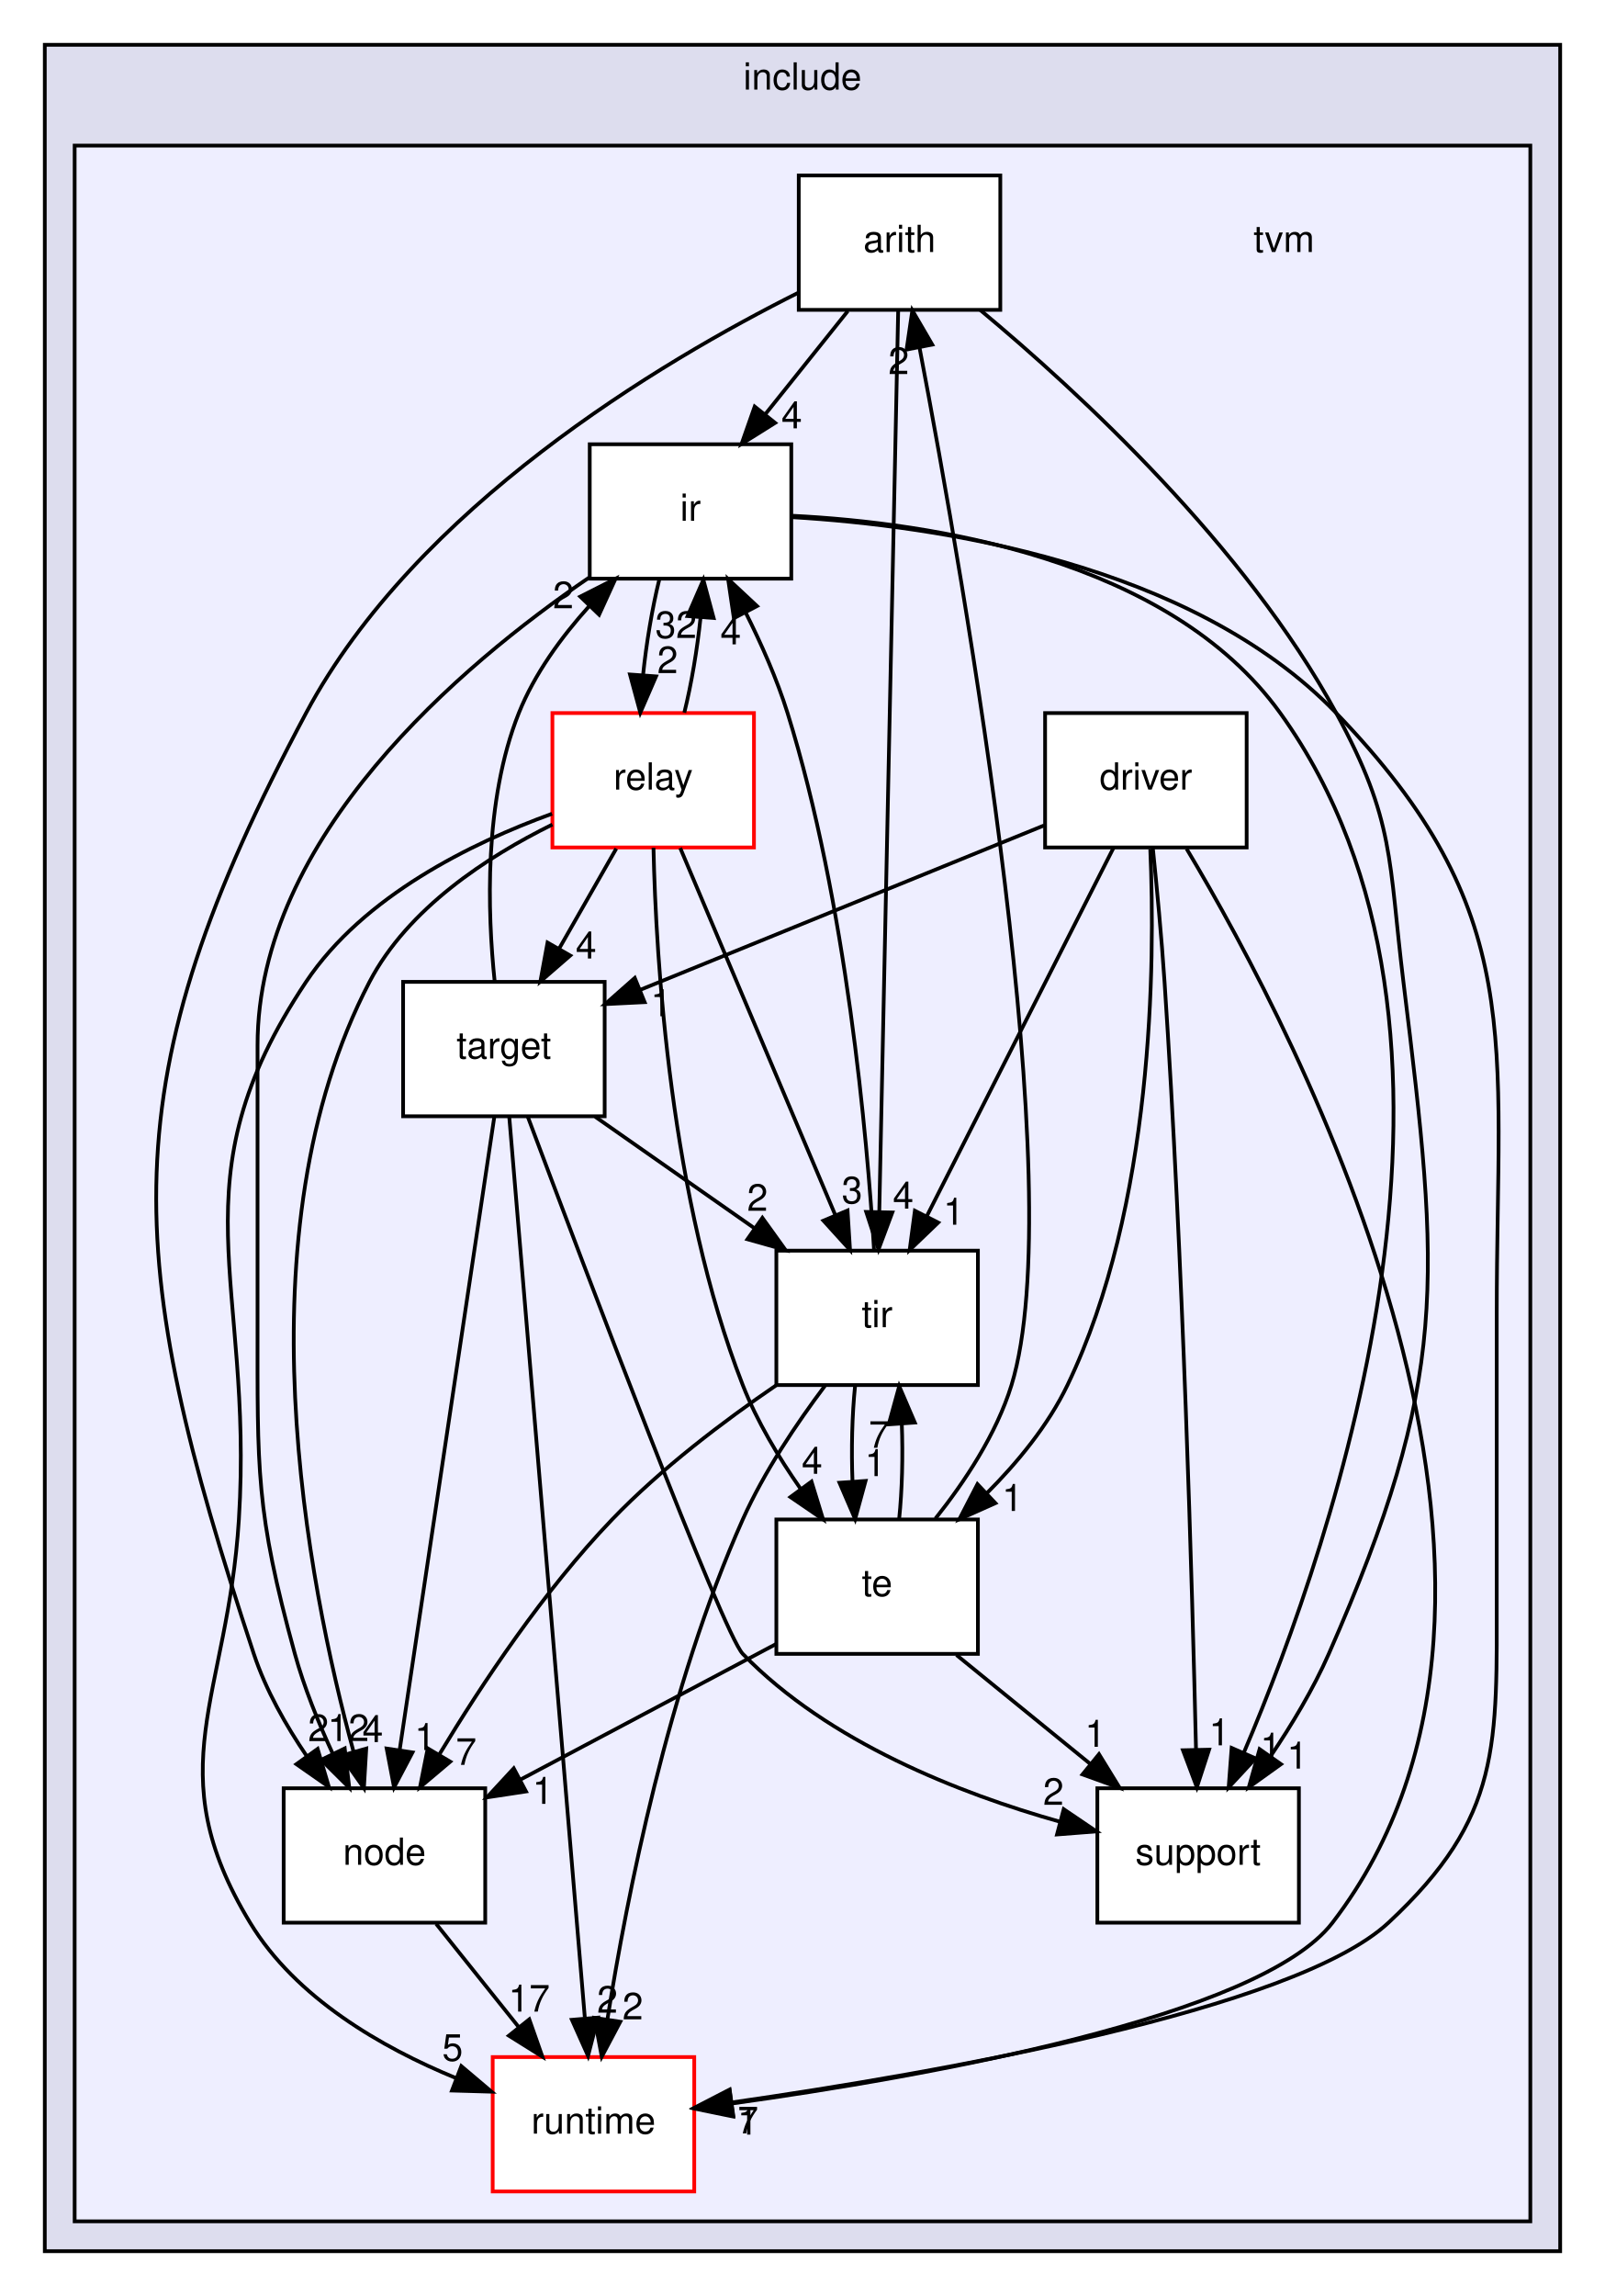
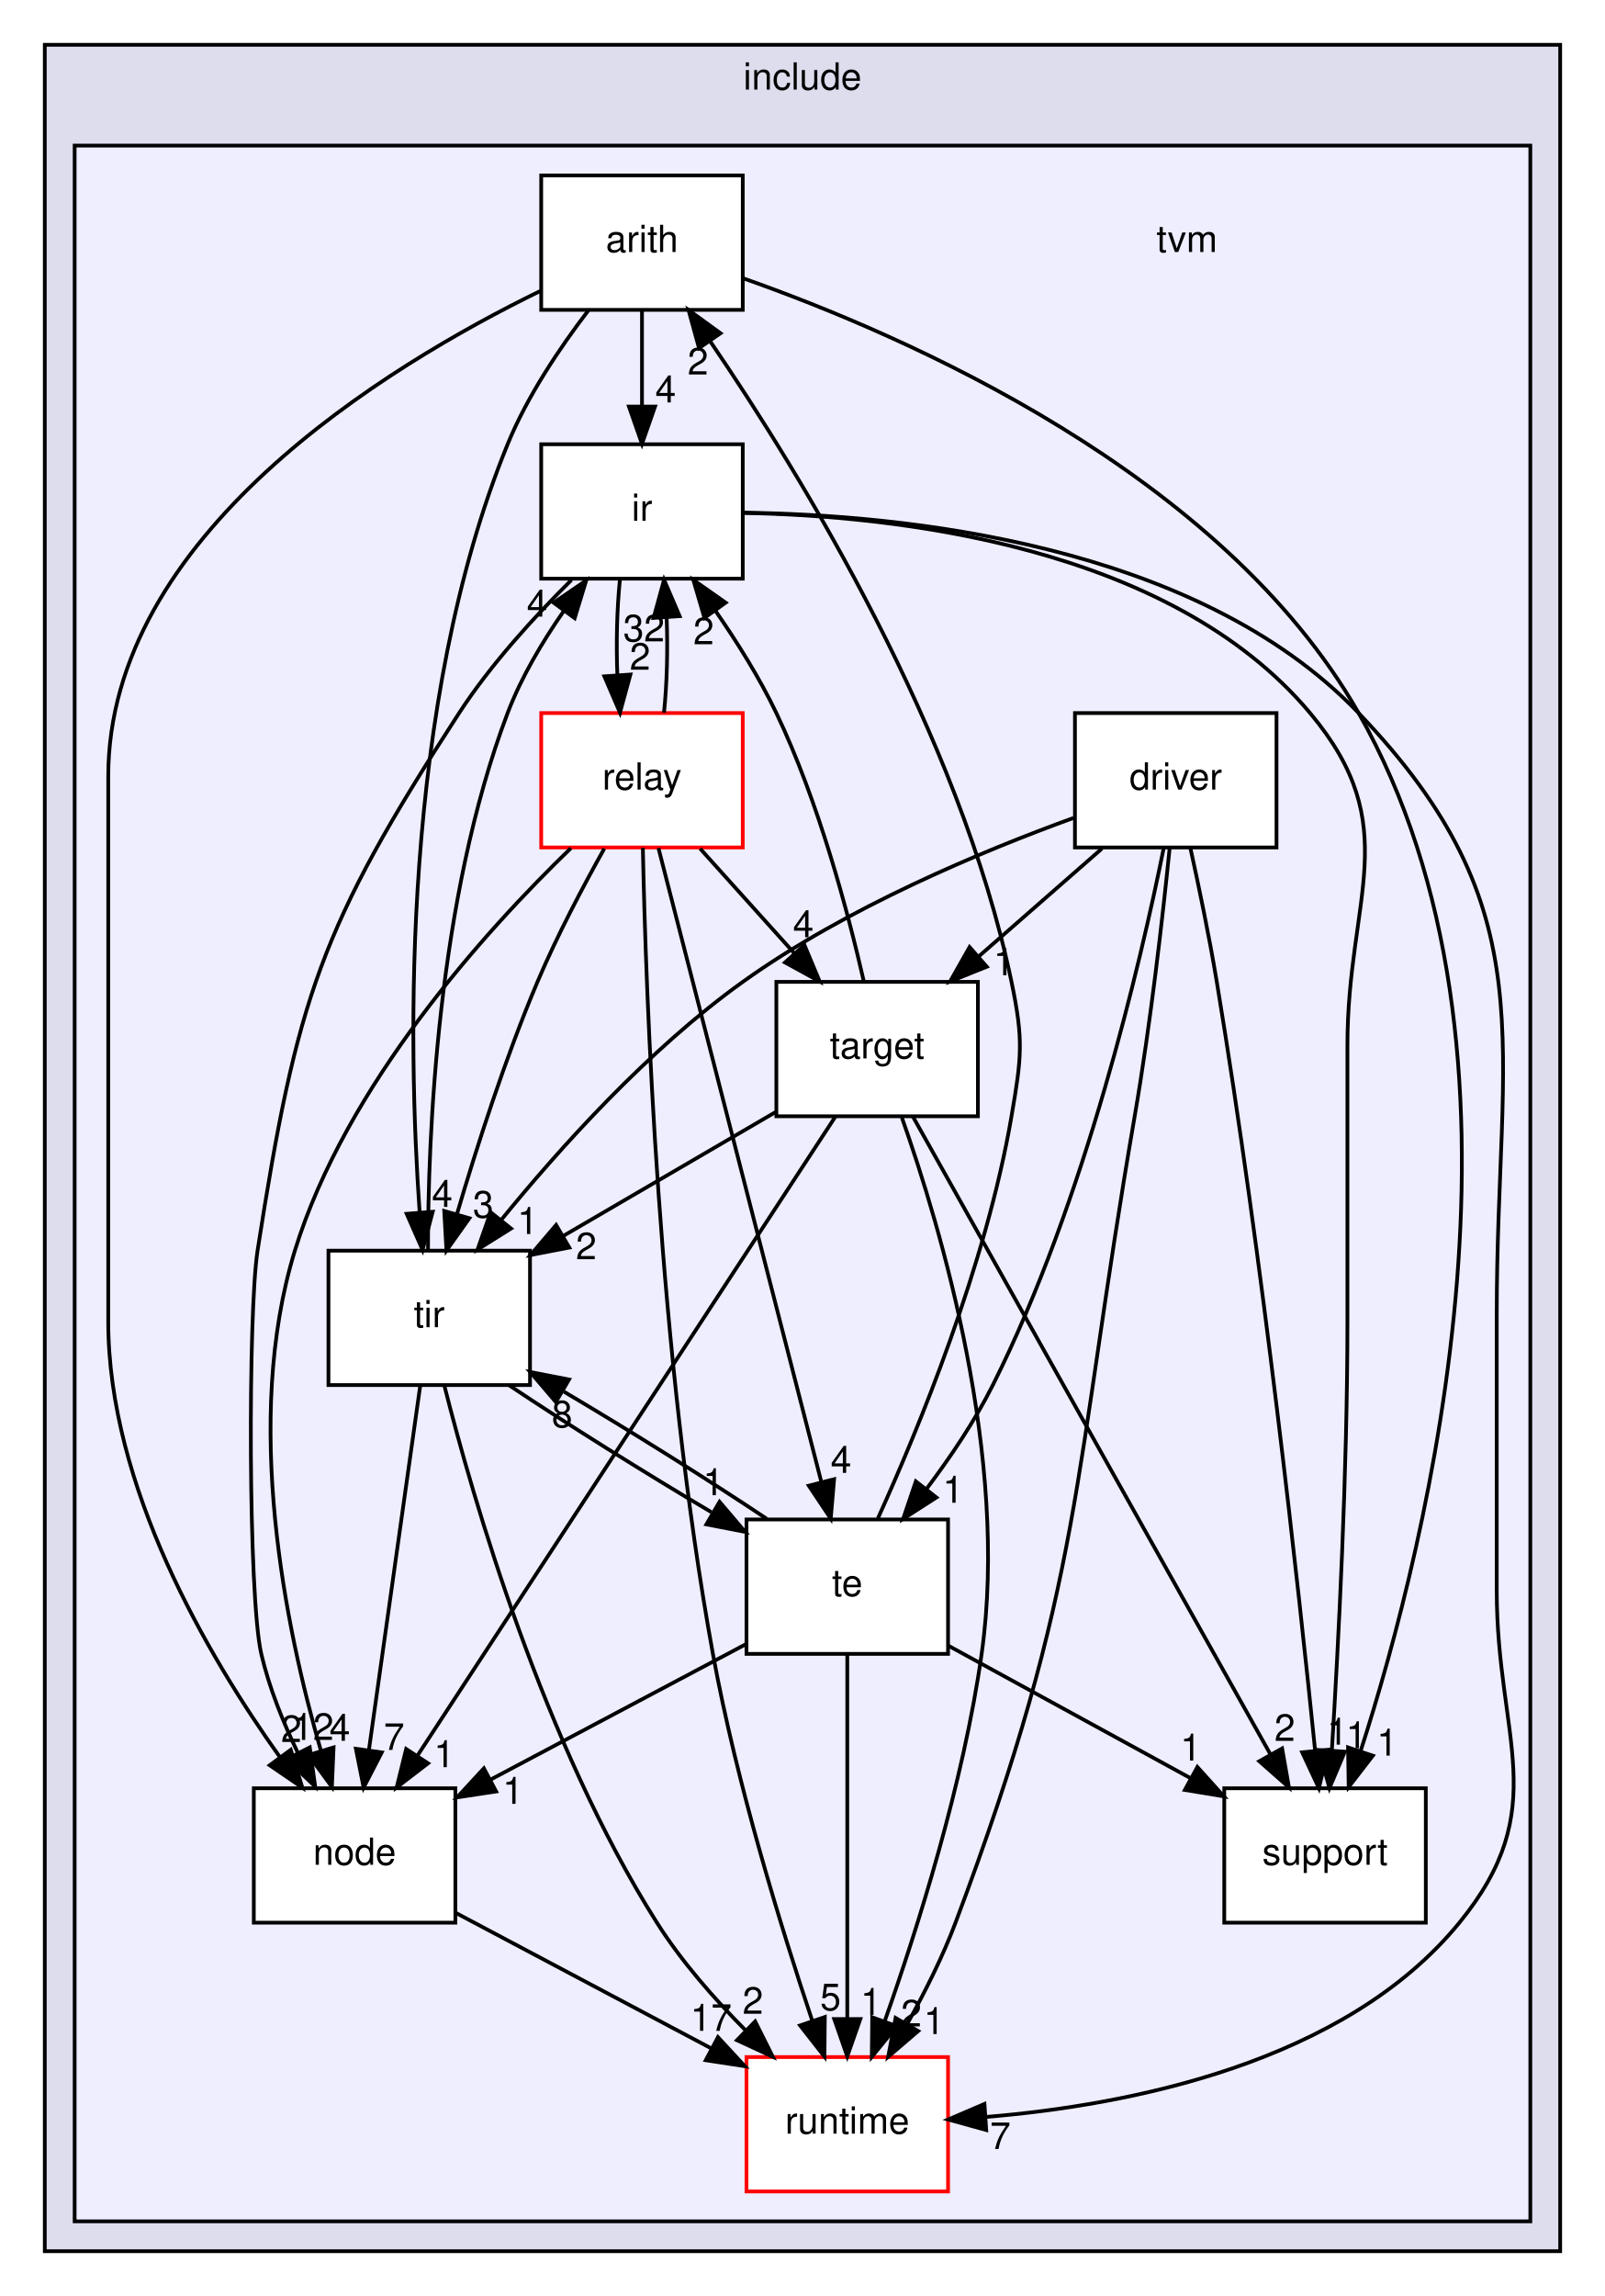
<svg xmlns="http://www.w3.org/2000/svg" xmlns:xlink="http://www.w3.org/1999/xlink" width="430pt" height="615pt" viewBox="0.00 0.00 430.00 615.00">
  <g id="graph0" class="graph" transform="scale(1 1) rotate(0) translate(4 611)">
    <polygon fill="white" stroke="none" points="-4,4 -4,-611 426,-611 426,4 -4,4" />
    <g id="clust1" class="cluster">
      <g id="a_clust1">
        <a xlink:href="dir_d44c64559bbebec7f509842c48db8b23.html" target="_top" xlink:title="include">
          <polygon fill="#ddddee" stroke="black" points="8,-8 8,-599 414,-599 414,-8 8,-8" />
          <text text-anchor="middle" x="211" y="-587" font-family="Helvetica,sans-Serif" font-size="10.00">include</text>
        </a>
      </g>
    </g>
    <g id="clust2" class="cluster">
      <g id="a_clust2">
        <a xlink:href="dir_b4c7d8e826c599ba55146c099a14beb5.html" target="_top">
          <polygon fill="#eeeeff" stroke="black" points="16,-16 16,-572 406,-572 406,-16 16,-16" />
        </a>
      </g>
    </g>
    <g id="node1" class="node">
-       <text text-anchor="middle" x="340" y="-543.5" font-family="Helvetica,sans-Serif" font-size="10.00">tvm</text>
+       <text text-anchor="middle" x="314" y="-543.5" font-family="Helvetica,sans-Serif" font-size="10.00">tvm</text>
    </g>
    <g id="node2" class="node">
      <g id="a_node2">
        <a xlink:href="dir_194ecda214f05a38134392ac6a69b970.html" target="_top" xlink:title="arith">
-           <polygon fill="white" stroke="black" points="264,-564 210,-564 210,-528 264,-528 264,-564" />
-           <text text-anchor="middle" x="237" y="-543.5" font-family="Helvetica,sans-Serif" font-size="10.00">arith</text>
+           <polygon fill="white" stroke="black" points="195,-564 141,-564 141,-528 195,-528 195,-564" />
+           <text text-anchor="middle" x="168" y="-543.5" font-family="Helvetica,sans-Serif" font-size="10.00">arith</text>
        </a>
      </g>
    </g>
    <g id="node4" class="node">
      <g id="a_node4">
        <a xlink:href="dir_dc867ff9a37cad1764f1670dc7eba6c1.html" target="_top" xlink:title="ir">
-           <polygon fill="white" stroke="black" points="208,-492 154,-492 154,-456 208,-456 208,-492" />
-           <text text-anchor="middle" x="181" y="-471.5" font-family="Helvetica,sans-Serif" font-size="10.00">ir</text>
+           <polygon fill="white" stroke="black" points="195,-492 141,-492 141,-456 195,-456 195,-492" />
+           <text text-anchor="middle" x="168" y="-471.5" font-family="Helvetica,sans-Serif" font-size="10.00">ir</text>
        </a>
      </g>
    </g>
    <g id="edge8" class="edge">
-       <path fill="none" stroke="black" d="M223.157,-527.697C216.511,-519.389 208.422,-509.277 201.113,-500.141" />
-       <polygon fill="black" stroke="black" points="203.664,-497.727 194.683,-492.104 198.197,-502.099 203.664,-497.727" />
+       <path fill="none" stroke="black" d="M168,-527.697C168,-519.983 168,-510.712 168,-502.112" />
+       <polygon fill="black" stroke="black" points="171.5,-502.104 168,-492.104 164.5,-502.104 171.5,-502.104" />
      <g id="a_edge8-headlabel">
        <a xlink:href="dir_000002_000004.html" target="_top" xlink:title="4">
-           <text text-anchor="middle" x="208.126" y="-496.26" font-family="Helvetica,sans-Serif" font-size="10.00">4</text>
+           <text text-anchor="middle" x="174.339" y="-503.199" font-family="Helvetica,sans-Serif" font-size="10.00">4</text>
        </a>
      </g>
    </g>
    <g id="node5" class="node">
      <g id="a_node5">
        <a xlink:href="dir_6cd4295f6ad5aa17e5b568d0e5b190e5.html" target="_top" xlink:title="node">
-           <polygon fill="white" stroke="black" points="126,-132 72,-132 72,-96 126,-96 126,-132" />
-           <text text-anchor="middle" x="99" y="-111.5" font-family="Helvetica,sans-Serif" font-size="10.00">node</text>
+           <polygon fill="white" stroke="black" points="118,-132 64,-132 64,-96 118,-96 118,-132" />
+           <text text-anchor="middle" x="91" y="-111.5" font-family="Helvetica,sans-Serif" font-size="10.00">node</text>
        </a>
      </g>
    </g>
    <g id="edge7" class="edge">
-       <path fill="none" stroke="black" d="M209.915,-532.612C172.817,-514.026 107.451,-475.128 78,-420 25.144,-321.061 28.76,-274.494 64,-168 67.188,-158.366 72.607,-148.809 78.241,-140.519" />
-       <polygon fill="black" stroke="black" points="81.095,-142.546 84.106,-132.388 75.417,-138.451 81.095,-142.546" />
+       <path fill="none" stroke="black" d="M140.766,-533.063C99.276,-512.815 25,-467.552 25,-403 25,-403 25,-403 25,-257 25,-212.845 51.568,-167.558 70.991,-140.35" />
+       <polygon fill="black" stroke="black" points="73.897,-142.306 77.003,-132.176 68.258,-138.158 73.897,-142.306" />
      <g id="a_edge7-headlabel">
        <a xlink:href="dir_000002_000013.html" target="_top" xlink:title="2">
-           <text text-anchor="middle" x="81.295" y="-144.622" font-family="Helvetica,sans-Serif" font-size="10.00">2</text>
+           <text text-anchor="middle" x="74.055" y="-144.384" font-family="Helvetica,sans-Serif" font-size="10.00">2</text>
        </a>
      </g>
    </g>
    <g id="node8" class="node">
      <g id="a_node8">
        <a xlink:href="dir_fb1b1bc11a768ab8cf63a96a73170118.html" target="_top" xlink:title="support">
-           <polygon fill="white" stroke="black" points="344,-132 290,-132 290,-96 344,-96 344,-132" />
-           <text text-anchor="middle" x="317" y="-111.5" font-family="Helvetica,sans-Serif" font-size="10.00">support</text>
+           <polygon fill="white" stroke="black" points="378,-132 324,-132 324,-96 378,-96 378,-132" />
+           <text text-anchor="middle" x="351" y="-111.5" font-family="Helvetica,sans-Serif" font-size="10.00">support</text>
        </a>
      </g>
    </g>
    <g id="edge10" class="edge">
-       <path fill="none" stroke="black" d="M258.626,-527.96C285.138,-505.893 329.549,-464.9 354,-420 369.775,-391.032 367.97,-380.738 372,-348 381.835,-268.111 384.403,-241.682 352,-168 347.849,-158.561 342.06,-148.945 336.384,-140.542" />
-       <polygon fill="black" stroke="black" points="339.195,-138.454 330.583,-132.282 333.466,-142.477 339.195,-138.454" />
+       <path fill="none" stroke="black" d="M195.004,-536.493C238.623,-521.144 323.39,-484.288 360,-420 411.578,-329.427 378.557,-197.914 360.511,-141.893" />
+       <polygon fill="black" stroke="black" points="363.811,-140.726 357.339,-132.338 357.168,-142.931 363.811,-140.726" />
      <g id="a_edge10-headlabel">
        <a xlink:href="dir_000002_000016.html" target="_top" xlink:title="1">
-           <text text-anchor="middle" x="343.584" y="-137.264" font-family="Helvetica,sans-Serif" font-size="10.00">1</text>
+           <text text-anchor="middle" x="367.638" y="-140.743" font-family="Helvetica,sans-Serif" font-size="10.00">1</text>
        </a>
      </g>
    </g>
    <g id="node11" class="node">
      <g id="a_node11">
        <a xlink:href="dir_72c2f11201cd7636dc7624de0754daa5.html" target="_top" xlink:title="tir">
-           <polygon fill="white" stroke="black" points="258,-276 204,-276 204,-240 258,-240 258,-276" />
-           <text text-anchor="middle" x="231" y="-255.5" font-family="Helvetica,sans-Serif" font-size="10.00">tir</text>
+           <polygon fill="white" stroke="black" points="138,-276 84,-276 84,-240 138,-240 138,-276" />
+           <text text-anchor="middle" x="111" y="-255.5" font-family="Helvetica,sans-Serif" font-size="10.00">tir</text>
        </a>
      </g>
    </g>
    <g id="edge9" class="edge">
-       <path fill="none" stroke="black" d="M236.643,-527.966C235.642,-480.291 232.808,-345.185 231.58,-286.63" />
-       <polygon fill="black" stroke="black" points="235.072,-286.231 231.363,-276.306 228.074,-286.378 235.072,-286.231" />
+       <path fill="none" stroke="black" d="M153.677,-527.917C146.102,-518.017 137.298,-504.975 132,-492 103.491,-422.178 105.291,-331.058 108.431,-286.272" />
+       <polygon fill="black" stroke="black" points="111.93,-286.419 109.218,-276.177 104.951,-285.875 111.93,-286.419" />
      <g id="a_edge9-headlabel">
        <a xlink:href="dir_000002_000007.html" target="_top" xlink:title="4">
-           <text text-anchor="middle" x="237.986" y="-287.265" font-family="Helvetica,sans-Serif" font-size="10.00">4</text>
+           <text text-anchor="middle" x="114.481" y="-287.724" font-family="Helvetica,sans-Serif" font-size="10.00">4</text>
        </a>
      </g>
    </g>
    <g id="node3" class="node">
      <g id="a_node3">
        <a xlink:href="dir_02be2c9d68e402f80df60bd528724ee5.html" target="_top" xlink:title="driver">
-           <polygon fill="white" stroke="black" points="330,-420 276,-420 276,-384 330,-384 330,-420" />
-           <text text-anchor="middle" x="303" y="-399.5" font-family="Helvetica,sans-Serif" font-size="10.00">driver</text>
+           <polygon fill="white" stroke="black" points="338,-420 284,-420 284,-384 338,-384 338,-420" />
+           <text text-anchor="middle" x="311" y="-399.5" font-family="Helvetica,sans-Serif" font-size="10.00">driver</text>
        </a>
      </g>
    </g>
    <g id="node7" class="node">
      <g id="a_node7">
        <a xlink:href="dir_404558507ed35459f0d7a6d81d8c508d.html" target="_top" xlink:title="runtime">
-           <polygon fill="white" stroke="red" points="182,-60 128,-60 128,-24 182,-24 182,-60" />
-           <text text-anchor="middle" x="155" y="-39.5" font-family="Helvetica,sans-Serif" font-size="10.00">runtime</text>
-         </a>
-       </g>
-     </g>
-     <g id="edge23" class="edge">
-       <path fill="none" stroke="black" d="M313.909,-383.654C344.01,-333.362 421.608,-185.388 353,-96 333.541,-70.647 243.908,-54.779 192.158,-47.568" />
-       <polygon fill="black" stroke="black" points="192.416,-44.071 182.038,-46.2 191.479,-51.008 192.416,-44.071" />
-       <g id="a_edge23-headlabel">
+           <polygon fill="white" stroke="red" points="250,-60 196,-60 196,-24 250,-24 250,-60" />
+           <text text-anchor="middle" x="223" y="-39.5" font-family="Helvetica,sans-Serif" font-size="10.00">runtime</text>
+         </a>
+       </g>
+     </g>
+     <g id="edge24" class="edge">
+       <path fill="none" stroke="black" d="M309.374,-383.867C307.554,-365.893 304.287,-336.855 300,-312 283.283,-215.089 286.613,-188.049 252,-96 248.567,-86.87 243.801,-77.378 239.123,-68.994" />
+       <polygon fill="black" stroke="black" points="241.998,-66.973 233.956,-60.075 235.941,-70.482 241.998,-66.973" />
+       <g id="a_edge24-headlabel">
        <a xlink:href="dir_000003_000008.html" target="_top" xlink:title="1">
-           <text text-anchor="middle" x="196.359" y="-39.238" font-family="Helvetica,sans-Serif" font-size="10.00">1</text>
-         </a>
-       </g>
-     </g>
-     <g id="edge25" class="edge">
-       <path fill="none" stroke="black" d="M304.863,-383.834C305.927,-373.468 307.204,-359.988 308,-348 312.935,-273.712 315.424,-185.908 316.435,-142.349" />
-       <polygon fill="black" stroke="black" points="319.936,-142.339 316.661,-132.263 312.938,-142.182 319.936,-142.339" />
-       <g id="a_edge25-headlabel">
+           <text text-anchor="middle" x="246.257" y="-66.16" font-family="Helvetica,sans-Serif" font-size="10.00">1</text>
+         </a>
+       </g>
+     </g>
+     <g id="edge26" class="edge">
+       <path fill="none" stroke="black" d="M314.92,-383.88C317.197,-373.531 320.003,-360.052 322,-348 334.288,-273.854 343.919,-185.651 348.346,-142.099" />
+       <polygon fill="black" stroke="black" points="351.841,-142.324 349.358,-132.024 344.876,-141.624 351.841,-142.324" />
+       <g id="a_edge26-headlabel">
        <a xlink:href="dir_000003_000016.html" target="_top" xlink:title="1">
-           <text text-anchor="middle" x="322.694" y="-143.496" font-family="Helvetica,sans-Serif" font-size="10.00">1</text>
+           <text text-anchor="middle" x="354.307" y="-143.684" font-family="Helvetica,sans-Serif" font-size="10.00">1</text>
        </a>
      </g>
    </g>
    <g id="node9" class="node">
      <g id="a_node9">
        <a xlink:href="dir_5da96592f3a7c442b838b075c58254c2.html" target="_top" xlink:title="target">
-           <polygon fill="white" stroke="black" points="158,-348 104,-348 104,-312 158,-312 158,-348" />
-           <text text-anchor="middle" x="131" y="-327.5" font-family="Helvetica,sans-Serif" font-size="10.00">target</text>
-         </a>
-       </g>
-     </g>
-     <g id="edge22" class="edge">
-       <path fill="none" stroke="black" d="M275.746,-389.908C246.559,-378.03 200.079,-359.114 167.691,-345.932" />
-       <polygon fill="black" stroke="black" points="168.708,-342.568 158.126,-342.04 166.069,-349.051 168.708,-342.568" />
-       <g id="a_edge22-headlabel">
+           <polygon fill="white" stroke="black" points="258,-348 204,-348 204,-312 258,-312 258,-348" />
+           <text text-anchor="middle" x="231" y="-327.5" font-family="Helvetica,sans-Serif" font-size="10.00">target</text>
+         </a>
+       </g>
+     </g>
+     <g id="edge23" class="edge">
+       <path fill="none" stroke="black" d="M291.225,-383.697C281.246,-374.965 268.989,-364.24 258.143,-354.75" />
+       <polygon fill="black" stroke="black" points="260.378,-352.055 250.548,-348.104 255.769,-357.323 260.378,-352.055" />
+       <g id="a_edge23-headlabel">
        <a xlink:href="dir_000003_000017.html" target="_top" xlink:title="1">
-           <text text-anchor="middle" x="173.108" y="-338.793" font-family="Helvetica,sans-Serif" font-size="10.00">1</text>
+           <text text-anchor="middle" x="264.953" y="-349.786" font-family="Helvetica,sans-Serif" font-size="10.00">1</text>
        </a>
      </g>
    </g>
    <g id="node10" class="node">
      <g id="a_node10">
        <a xlink:href="dir_f97d855a3173728370e632aa77170e34.html" target="_top" xlink:title="te">
-           <polygon fill="white" stroke="black" points="258,-204 204,-204 204,-168 258,-168 258,-204" />
-           <text text-anchor="middle" x="231" y="-183.5" font-family="Helvetica,sans-Serif" font-size="10.00">te</text>
-         </a>
-       </g>
-     </g>
-     <g id="edge21" class="edge">
-       <path fill="none" stroke="black" d="M304.179,-383.556C305.524,-352.89 305.074,-288.02 282,-240 276.824,-229.228 268.617,-219.249 260.286,-210.923" />
-       <polygon fill="black" stroke="black" points="262.682,-208.371 253.007,-204.053 257.877,-213.462 262.682,-208.371" />
-       <g id="a_edge21-headlabel">
+           <polygon fill="white" stroke="black" points="250,-204 196,-204 196,-168 250,-168 250,-204" />
+           <text text-anchor="middle" x="223" y="-183.5" font-family="Helvetica,sans-Serif" font-size="10.00">te</text>
+         </a>
+       </g>
+     </g>
+     <g id="edge22" class="edge">
+       <path fill="none" stroke="black" d="M307.775,-383.831C301.667,-353.591 286.758,-289.36 262,-240 257.16,-230.35 250.579,-220.602 244.202,-212.144" />
+       <polygon fill="black" stroke="black" points="246.881,-209.889 237.964,-204.167 241.367,-214.201 246.881,-209.889" />
+       <g id="a_edge22-headlabel">
        <a xlink:href="dir_000003_000018.html" target="_top" xlink:title="1">
-           <text text-anchor="middle" x="267.245" y="-206.273" font-family="Helvetica,sans-Serif" font-size="10.00">1</text>
-         </a>
-       </g>
-     </g>
-     <g id="edge24" class="edge">
-       <path fill="none" stroke="black" d="M294.315,-383.871C281.882,-359.35 258.904,-314.032 244.314,-285.259" />
-       <polygon fill="black" stroke="black" points="247.36,-283.525 239.716,-276.189 241.116,-286.691 247.36,-283.525" />
-       <g id="a_edge24-headlabel">
+           <text text-anchor="middle" x="251.332" y="-208.472" font-family="Helvetica,sans-Serif" font-size="10.00">1</text>
+         </a>
+       </g>
+     </g>
+     <g id="edge25" class="edge">
+       <path fill="none" stroke="black" d="M283.632,-391.918C259.07,-382.999 222.723,-367.852 195,-348 169.758,-329.925 145.964,-303.487 130.189,-284.122" />
+       <polygon fill="black" stroke="black" points="132.916,-281.928 123.938,-276.301 127.447,-286.298 132.916,-281.928" />
+       <g id="a_edge25-headlabel">
        <a xlink:href="dir_000003_000007.html" target="_top" xlink:title="1">
-           <text text-anchor="middle" x="251.518" y="-282.947" font-family="Helvetica,sans-Serif" font-size="10.00">1</text>
-         </a>
-       </g>
-     </g>
-     <g id="edge27" class="edge">
-       <path fill="none" stroke="black" d="M153.803,-456.28C119.517,-432.871 65,-386.867 65,-331 65,-331 65,-331 65,-257 65,-217.196 64.439,-206.378 75,-168 77.466,-159.04 81.259,-149.675 85.107,-141.354" />
-       <polygon fill="black" stroke="black" points="88.356,-142.675 89.573,-132.151 82.058,-139.619 88.356,-142.675" />
-       <g id="a_edge27-headlabel">
+           <text text-anchor="middle" x="137.378" y="-280.463" font-family="Helvetica,sans-Serif" font-size="10.00">1</text>
+         </a>
+       </g>
+     </g>
+     <g id="edge28" class="edge">
+       <path fill="none" stroke="black" d="M149.107,-455.65C139.23,-445.87 127.469,-433.028 119,-420 81.748,-362.691 75.525,-343.537 65,-276 62.451,-259.646 62.458,-183.313 66,-168 68.076,-159.023 71.812,-149.765 75.774,-141.548" />
+       <polygon fill="black" stroke="black" points="78.987,-142.954 80.442,-132.459 72.76,-139.756 78.987,-142.954" />
+       <g id="a_edge28-headlabel">
        <a xlink:href="dir_000004_000013.html" target="_top" xlink:title="12">
-           <text text-anchor="middle" x="89.341" y="-144.649" font-family="Helvetica,sans-Serif" font-size="10.00">12</text>
+           <text text-anchor="middle" x="79.87" y="-144.948" font-family="Helvetica,sans-Serif" font-size="10.00">12</text>
        </a>
      </g>
    </g>
    <g id="node6" class="node">
      <g id="a_node6">
        <a xlink:href="dir_63946bee875c6d52bce55e72a67a86ad.html" target="_top" xlink:title="relay">
-           <polygon fill="white" stroke="red" points="198,-420 144,-420 144,-384 198,-384 198,-420" />
-           <text text-anchor="middle" x="171" y="-399.5" font-family="Helvetica,sans-Serif" font-size="10.00">relay</text>
-         </a>
-       </g>
-     </g>
-     <g id="edge26" class="edge">
-       <path fill="none" stroke="black" d="M172.612,-455.697C170.715,-447.983 169.164,-438.712 168.278,-430.112" />
-       <polygon fill="black" stroke="black" points="171.766,-429.823 167.548,-420.104 164.785,-430.332 171.766,-429.823" />
-       <g id="a_edge26-headlabel">
+           <polygon fill="white" stroke="red" points="195,-420 141,-420 141,-384 195,-384 195,-420" />
+           <text text-anchor="middle" x="168" y="-399.5" font-family="Helvetica,sans-Serif" font-size="10.00">relay</text>
+         </a>
+       </g>
+     </g>
+     <g id="edge27" class="edge">
+       <path fill="none" stroke="black" d="M162.084,-455.697C161.289,-447.983 161.062,-438.712 161.405,-430.112" />
+       <polygon fill="black" stroke="black" points="164.898,-430.324 162.105,-420.104 157.915,-429.836 164.898,-430.324" />
+       <g id="a_edge27-headlabel">
        <a xlink:href="dir_000004_000005.html" target="_top" xlink:title="2">
-           <text text-anchor="middle" x="174.859" y="-430.702" font-family="Helvetica,sans-Serif" font-size="10.00">2</text>
-         </a>
-       </g>
-     </g>
-     <g id="edge28" class="edge">
-       <path fill="none" stroke="black" d="M208.264,-472.466C246.325,-470.205 315.077,-460.361 354,-420 405.412,-366.687 397,-333.064 397,-259 397,-259 397,-259 397,-185 397,-143.398 398.445,-124.353 368,-96 342.706,-72.444 246.304,-55.659 192.272,-47.877" />
-       <polygon fill="black" stroke="black" points="192.454,-44.369 182.064,-46.442 191.479,-51.3 192.454,-44.369" />
-       <g id="a_edge28-headlabel">
+           <text text-anchor="middle" x="167.48" y="-431.608" font-family="Helvetica,sans-Serif" font-size="10.00">2</text>
+         </a>
+       </g>
+     </g>
+     <g id="edge29" class="edge">
+       <path fill="none" stroke="black" d="M195.257,-473.679C236.928,-473.151 316.236,-465.708 360,-420 410.777,-366.968 397,-332.421 397,-259 397,-259 397,-259 397,-185 397,-145.196 412.185,-126.824 387,-96 356.197,-58.3 298.303,-47.112 260.196,-43.965" />
+       <polygon fill="black" stroke="black" points="260.225,-40.459 250.012,-43.276 259.752,-47.443 260.225,-40.459" />
+       <g id="a_edge29-headlabel">
        <a xlink:href="dir_000004_000008.html" target="_top" xlink:title="7">
-           <text text-anchor="middle" x="196.409" y="-39.557" font-family="Helvetica,sans-Serif" font-size="10.00">7</text>
-         </a>
-       </g>
-     </g>
-     <g id="edge29" class="edge">
-       <path fill="none" stroke="black" d="M208.309,-472.85C245.013,-470.994 309.096,-461.573 339,-420 400.414,-334.622 353.603,-198.736 329.29,-141.642" />
-       <polygon fill="black" stroke="black" points="332.392,-140 325.182,-132.238 325.977,-142.803 332.392,-140" />
-       <g id="a_edge29-headlabel">
+           <text text-anchor="middle" x="264.003" y="-35.369" font-family="Helvetica,sans-Serif" font-size="10.00">7</text>
+         </a>
+       </g>
+     </g>
+     <g id="edge30" class="edge">
+       <path fill="none" stroke="black" d="M195.057,-473.603C235.036,-472.884 309.221,-465.089 347,-420 372.564,-389.49 357,-370.804 357,-331 357,-331 357,-331 357,-257 357,-216.96 354.589,-170.627 352.824,-142.065" />
+       <polygon fill="black" stroke="black" points="356.314,-141.797 352.185,-132.039 349.328,-142.242 356.314,-141.797" />
+       <g id="a_edge30-headlabel">
        <a xlink:href="dir_000004_000016.html" target="_top" xlink:title="1">
-           <text text-anchor="middle" x="336.433" y="-139.658" font-family="Helvetica,sans-Serif" font-size="10.00">1</text>
-         </a>
-       </g>
-     </g>
-     <g id="edge20" class="edge">
-       <path fill="none" stroke="black" d="M112.843,-95.697C119.489,-87.389 127.578,-77.277 134.887,-68.141" />
-       <polygon fill="black" stroke="black" points="137.803,-70.1 141.317,-60.104 132.336,-65.727 137.803,-70.1" />
-       <g id="a_edge20-headlabel">
+           <text text-anchor="middle" x="359.376" y="-142.704" font-family="Helvetica,sans-Serif" font-size="10.00">1</text>
+         </a>
+       </g>
+     </g>
+     <g id="edge21" class="edge">
+       <path fill="none" stroke="black" d="M118.031,-98.665C137.83,-88.166 164.919,-73.8 186.619,-62.293" />
+       <polygon fill="black" stroke="black" points="188.357,-65.333 195.552,-57.556 185.077,-59.149 188.357,-65.333" />
+       <g id="a_edge21-headlabel">
        <a xlink:href="dir_000013_000008.html" target="_top" xlink:title="17">
-           <text text-anchor="middle" x="137.774" y="-72.18" font-family="Helvetica,sans-Serif" font-size="10.00">17</text>
+           <text text-anchor="middle" x="186.511" y="-67.025" font-family="Helvetica,sans-Serif" font-size="10.00">17</text>
        </a>
      </g>
    </g>
    <g id="edge5" class="edge">
-       <path fill="none" stroke="black" d="M179.339,-420.104C181.242,-427.791 182.802,-437.054 183.699,-445.665" />
-       <polygon fill="black" stroke="black" points="180.213,-445.983 184.444,-455.697 187.194,-445.465 180.213,-445.983" />
+       <path fill="none" stroke="black" d="M173.895,-420.104C174.701,-427.791 174.937,-437.054 174.604,-445.665" />
+       <polygon fill="black" stroke="black" points="171.109,-445.48 173.916,-455.697 178.092,-445.96 171.109,-445.48" />
      <g id="a_edge5-headlabel">
        <a xlink:href="dir_000005_000004.html" target="_top" xlink:title="32">
-           <text text-anchor="middle" x="177.115" y="-440.109" font-family="Helvetica,sans-Serif" font-size="10.00">32</text>
+           <text text-anchor="middle" x="168.522" y="-439.2" font-family="Helvetica,sans-Serif" font-size="10.00">32</text>
        </a>
      </g>
    </g>
    <g id="edge3" class="edge">
-       <path fill="none" stroke="black" d="M143.989,-390.143C126.551,-381.544 105.269,-367.681 95,-348 59.927,-280.782 78.347,-187.116 90.737,-141.745" />
-       <polygon fill="black" stroke="black" points="94.124,-142.633 93.495,-132.057 87.391,-140.716 94.124,-142.633" />
+       <path fill="none" stroke="black" d="M148.955,-383.819C125.969,-361.606 88.695,-320.463 75,-276 60.974,-230.461 72.563,-174.578 81.978,-142.057" />
+       <polygon fill="black" stroke="black" points="85.365,-142.947 84.923,-132.362 78.667,-140.912 85.365,-142.947" />
      <g id="a_edge3-headlabel">
        <a xlink:href="dir_000005_000013.html" target="_top" xlink:title="4">
-           <text text-anchor="middle" x="95.87" y="-144.367" font-family="Helvetica,sans-Serif" font-size="10.00">4</text>
+           <text text-anchor="middle" x="87.037" y="-144.712" font-family="Helvetica,sans-Serif" font-size="10.00">4</text>
        </a>
      </g>
    </g>
    <g id="edge4" class="edge">
-       <path fill="none" stroke="black" d="M143.897,-393.033C122.355,-385.206 93.373,-371.03 78,-348 42.192,-294.355 64.008,-268.373 60,-204 57.016,-156.074 38.111,-137.065 63,-96 75.234,-75.815 98.246,-62.563 118.194,-54.358" />
-       <polygon fill="black" stroke="black" points="119.592,-57.571 127.68,-50.727 117.089,-51.033 119.592,-57.571" />
+       <path fill="none" stroke="black" d="M168.233,-383.892C169.015,-345.145 172.397,-247.847 187,-168 193.32,-133.441 205.253,-94.724 213.643,-69.665" />
+       <polygon fill="black" stroke="black" points="216.979,-70.725 216.886,-60.131 210.352,-68.472 216.979,-70.725" />
      <g id="a_edge4-headlabel">
        <a xlink:href="dir_000005_000008.html" target="_top" xlink:title="5">
-           <text text-anchor="middle" x="117.249" y="-59.007" font-family="Helvetica,sans-Serif" font-size="10.00">5</text>
+           <text text-anchor="middle" x="218.51" y="-72.543" font-family="Helvetica,sans-Serif" font-size="10.00">5</text>
        </a>
      </g>
    </g>
    <g id="edge2" class="edge">
-       <path fill="none" stroke="black" d="M161.112,-383.697C156.511,-375.644 150.94,-365.894 145.847,-356.982" />
-       <polygon fill="black" stroke="black" points="148.774,-355.05 140.774,-348.104 142.696,-358.523 148.774,-355.05" />
+       <path fill="none" stroke="black" d="M183.573,-383.697C191.202,-375.22 200.523,-364.864 208.876,-355.583" />
+       <polygon fill="black" stroke="black" points="211.518,-357.879 215.606,-348.104 206.315,-353.196 211.518,-357.879" />
      <g id="a_edge2-headlabel">
        <a xlink:href="dir_000005_000017.html" target="_top" xlink:title="4">
-           <text text-anchor="middle" x="153.023" y="-354.263" font-family="Helvetica,sans-Serif" font-size="10.00">4</text>
+           <text text-anchor="middle" x="211.224" y="-359.95" font-family="Helvetica,sans-Serif" font-size="10.00">4</text>
        </a>
      </g>
    </g>
    <g id="edge1" class="edge">
-       <path fill="none" stroke="black" d="M171.079,-383.912C171.748,-353.797 175.57,-289.752 195,-240 198.784,-230.311 204.607,-220.628 210.475,-212.24" />
-       <polygon fill="black" stroke="black" points="213.415,-214.15 216.522,-204.021 207.777,-210.002 213.415,-214.15" />
+       <path fill="none" stroke="black" d="M172.408,-383.849C181.942,-346.753 204.544,-258.81 216.034,-214.103" />
+       <polygon fill="black" stroke="black" points="219.472,-214.789 218.571,-204.232 212.692,-213.046 219.472,-214.789" />
      <g id="a_edge1-headlabel">
        <a xlink:href="dir_000005_000018.html" target="_top" xlink:title="4">
-           <text text-anchor="middle" x="213.571" y="-216.228" font-family="Helvetica,sans-Serif" font-size="10.00">4</text>
+           <text text-anchor="middle" x="221.327" y="-216.477" font-family="Helvetica,sans-Serif" font-size="10.00">4</text>
        </a>
      </g>
    </g>
    <g id="edge6" class="edge">
-       <path fill="none" stroke="black" d="M178.237,-383.871C188.553,-359.457 207.581,-314.426 219.746,-285.635" />
-       <polygon fill="black" stroke="black" points="223.069,-286.763 223.737,-276.189 216.621,-284.038 223.069,-286.763" />
+       <path fill="none" stroke="black" d="M157.895,-383.7C152.193,-373.516 145.193,-360.266 140,-348 131.367,-327.609 123.708,-303.711 118.432,-285.816" />
+       <polygon fill="black" stroke="black" points="121.748,-284.682 115.612,-276.045 115.023,-286.624 121.748,-284.682" />
      <g id="a_edge6-headlabel">
        <a xlink:href="dir_000005_000007.html" target="_top" xlink:title="3">
-           <text text-anchor="middle" x="224.285" y="-288.679" font-family="Helvetica,sans-Serif" font-size="10.00">3</text>
+           <text text-anchor="middle" x="125.473" y="-284.849" font-family="Helvetica,sans-Serif" font-size="10.00">3</text>
+         </a>
+       </g>
+     </g>
+     <g id="edge18" class="edge">
+       <path fill="none" stroke="black" d="M227.39,-348.3C223.188,-366.663 215.344,-396.251 204,-420 199.517,-429.386 193.505,-438.987 187.68,-447.394" />
+       <polygon fill="black" stroke="black" points="184.733,-445.497 181.749,-455.663 190.421,-449.577 184.733,-445.497" />
+       <g id="a_edge18-headlabel">
+         <a xlink:href="dir_000017_000004.html" target="_top" xlink:title="2">
+           <text text-anchor="middle" x="184.521" y="-438.421" font-family="Helvetica,sans-Serif" font-size="10.00">2</text>
+         </a>
+       </g>
+     </g>
+     <g id="edge16" class="edge">
+       <path fill="none" stroke="black" d="M219.78,-311.849C195.256,-274.362 136.761,-184.949 107.815,-140.702" />
+       <polygon fill="black" stroke="black" points="110.677,-138.685 102.274,-132.232 104.819,-142.517 110.677,-138.685" />
+       <g id="a_edge16-headlabel">
+         <a xlink:href="dir_000017_000013.html" target="_top" xlink:title="1">
+           <text text-anchor="middle" x="115.021" y="-137.638" font-family="Helvetica,sans-Serif" font-size="10.00">1</text>
        </a>
      </g>
    </g>
    <g id="edge17" class="edge">
-       <path fill="none" stroke="black" d="M128.534,-348.094C126.598,-366.542 125.595,-396.442 135,-420 139.177,-430.461 146.336,-440.279 153.779,-448.554" />
-       <polygon fill="black" stroke="black" points="151.464,-451.196 160.914,-455.985 156.513,-446.347 151.464,-451.196" />
+       <path fill="none" stroke="black" d="M237.622,-311.666C248.056,-282.226 266.414,-220.533 259,-168 254.09,-133.212 241.854,-94.545 233.008,-69.559" />
+       <polygon fill="black" stroke="black" points="236.264,-68.271 229.573,-60.057 229.681,-70.651 236.264,-68.271" />
      <g id="a_edge17-headlabel">
-         <a xlink:href="dir_000017_000004.html" target="_top" xlink:title="2">
-           <text text-anchor="middle" x="146.926" y="-448.069" font-family="Helvetica,sans-Serif" font-size="10.00">2</text>
-         </a>
-       </g>
-     </g>
-     <g id="edge15" class="edge">
-       <path fill="none" stroke="black" d="M128.435,-311.849C122.9,-274.832 109.793,-187.181 103.095,-142.386" />
-       <polygon fill="black" stroke="black" points="106.517,-141.605 101.577,-132.232 99.594,-142.64 106.517,-141.605" />
-       <g id="a_edge15-headlabel">
-         <a xlink:href="dir_000017_000013.html" target="_top" xlink:title="1">
-           <text text-anchor="middle" x="109.857" y="-142.24" font-family="Helvetica,sans-Serif" font-size="10.00">1</text>
-         </a>
-       </g>
-     </g>
-     <g id="edge16" class="edge">
-       <path fill="none" stroke="black" d="M132.429,-311.966C136.43,-264.291 147.768,-129.185 152.681,-70.63" />
-       <polygon fill="black" stroke="black" points="156.199,-70.564 153.548,-60.306 149.224,-69.979 156.199,-70.564" />
-       <g id="a_edge16-headlabel">
        <a xlink:href="dir_000017_000008.html" target="_top" xlink:title="2">
-           <text text-anchor="middle" x="158.728" y="-71.884" font-family="Helvetica,sans-Serif" font-size="10.00">2</text>
+           <text text-anchor="middle" x="240.156" y="-68.186" font-family="Helvetica,sans-Serif" font-size="10.00">2</text>
+         </a>
+       </g>
+     </g>
+     <g id="edge20" class="edge">
+       <path fill="none" stroke="black" d="M240.617,-311.849C261.594,-274.44 311.567,-185.322 336.432,-140.98" />
+       <polygon fill="black" stroke="black" points="339.499,-142.667 341.337,-132.232 333.393,-139.243 339.499,-142.667" />
+       <g id="a_edge20-headlabel">
+         <a xlink:href="dir_000017_000016.html" target="_top" xlink:title="2">
+           <text text-anchor="middle" x="340.217" y="-144.691" font-family="Helvetica,sans-Serif" font-size="10.00">2</text>
        </a>
      </g>
    </g>
    <g id="edge19" class="edge">
-       <path fill="none" stroke="black" d="M137.411,-311.86C152.558,-271.506 189.689,-173.481 195,-168 217.942,-144.324 253.237,-130.572 279.972,-123.039" />
-       <polygon fill="black" stroke="black" points="280.985,-126.391 289.756,-120.448 279.193,-119.625 280.985,-126.391" />
+       <path fill="none" stroke="black" d="M203.77,-313.116C186.893,-303.271 165.026,-290.515 146.761,-279.861" />
+       <polygon fill="black" stroke="black" points="148.523,-276.837 138.122,-274.821 144.996,-282.883 148.523,-276.837" />
      <g id="a_edge19-headlabel">
-         <a xlink:href="dir_000017_000016.html" target="_top" xlink:title="2">
-           <text text-anchor="middle" x="278.237" y="-127.556" font-family="Helvetica,sans-Serif" font-size="10.00">2</text>
-         </a>
-       </g>
-     </g>
-     <g id="edge18" class="edge">
-       <path fill="none" stroke="black" d="M155.463,-311.876C168.296,-302.893 184.196,-291.763 198.094,-282.034" />
-       <polygon fill="black" stroke="black" points="200.258,-284.792 206.443,-276.19 196.244,-279.057 200.258,-284.792" />
-       <g id="a_edge18-headlabel">
        <a xlink:href="dir_000017_000007.html" target="_top" xlink:title="2">
-           <text text-anchor="middle" x="198.941" y="-286.679" font-family="Helvetica,sans-Serif" font-size="10.00">2</text>
+           <text text-anchor="middle" x="153.059" y="-273.695" font-family="Helvetica,sans-Serif" font-size="10.00">2</text>
        </a>
      </g>
    </g>
    <g id="edge11" class="edge">
-       <path fill="none" stroke="black" d="M246.61,-204.226C254.373,-213.97 262.946,-226.816 267,-240 282.888,-291.667 254.656,-453.458 242.332,-518.012" />
-       <polygon fill="black" stroke="black" points="238.891,-517.371 240.432,-527.853 245.764,-518.698 238.891,-517.371" />
+       <path fill="none" stroke="black" d="M231.207,-204.298C241.941,-227.972 260.18,-272.087 267,-312 269.695,-327.771 270.276,-332.339 267,-348 253.092,-414.488 210.893,-483.462 186.31,-519.525" />
+       <polygon fill="black" stroke="black" points="183.282,-517.749 180.467,-527.963 189.037,-521.734 183.282,-517.749" />
      <g id="a_edge11-headlabel">
        <a xlink:href="dir_000018_000002.html" target="_top" xlink:title="2">
-           <text text-anchor="middle" x="236.785" y="-510.803" font-family="Helvetica,sans-Serif" font-size="10.00">2</text>
+           <text text-anchor="middle" x="182.994" y="-510.677" font-family="Helvetica,sans-Serif" font-size="10.00">2</text>
        </a>
      </g>
    </g>
    <g id="edge12" class="edge">
-       <path fill="none" stroke="black" d="M203.969,-170.666C184.17,-160.166 157.081,-145.8 135.381,-134.293" />
-       <polygon fill="black" stroke="black" points="136.923,-131.149 126.448,-129.556 133.643,-137.333 136.923,-131.149" />
+       <path fill="none" stroke="black" d="M195.969,-170.666C176.17,-160.166 149.081,-145.8 127.381,-134.293" />
+       <polygon fill="black" stroke="black" points="128.923,-131.149 118.448,-129.556 125.643,-137.333 128.923,-131.149" />
      <g id="a_edge12-headlabel">
        <a xlink:href="dir_000018_000013.html" target="_top" xlink:title="1">
-           <text text-anchor="middle" x="141.428" y="-127.824" font-family="Helvetica,sans-Serif" font-size="10.00">1</text>
+           <text text-anchor="middle" x="133.428" y="-127.824" font-family="Helvetica,sans-Serif" font-size="10.00">1</text>
+         </a>
+       </g>
+     </g>
+     <g id="edge13" class="edge">
+       <path fill="none" stroke="black" d="M223,-167.871C223,-143.67 223,-99.211 223,-70.393" />
+       <polygon fill="black" stroke="black" points="226.5,-70.189 223,-60.189 219.5,-70.189 226.5,-70.189" />
+       <g id="a_edge13-headlabel">
+         <a xlink:href="dir_000018_000008.html" target="_top" xlink:title="1">
+           <text text-anchor="middle" x="229.339" y="-71.284" font-family="Helvetica,sans-Serif" font-size="10.00">1</text>
+         </a>
+       </g>
+     </g>
+     <g id="edge15" class="edge">
+       <path fill="none" stroke="black" d="M250.146,-170.155C269.067,-159.807 294.509,-145.893 315.105,-134.63" />
+       <polygon fill="black" stroke="black" points="316.799,-137.693 323.894,-129.824 313.441,-131.551 316.799,-137.693" />
+       <g id="a_edge15-headlabel">
+         <a xlink:href="dir_000018_000016.html" target="_top" xlink:title="1">
+           <text text-anchor="middle" x="315.008" y="-139.409" font-family="Helvetica,sans-Serif" font-size="10.00">1</text>
        </a>
      </g>
    </g>
    <g id="edge14" class="edge">
-       <path fill="none" stroke="black" d="M252.258,-167.697C263.089,-158.881 276.418,-148.032 288.16,-138.474" />
-       <polygon fill="black" stroke="black" points="290.44,-141.132 295.986,-132.104 286.021,-135.703 290.44,-141.132" />
+       <path fill="none" stroke="black" d="M201.415,-204.18C185.981,-214.498 165.015,-227.634 147.098,-238.225" />
+       <polygon fill="black" stroke="black" points="144.926,-235.441 138.053,-243.503 148.454,-241.487 144.926,-235.441" />
      <g id="a_edge14-headlabel">
-         <a xlink:href="dir_000018_000016.html" target="_top" xlink:title="1">
-           <text text-anchor="middle" x="289.444" y="-143.103" font-family="Helvetica,sans-Serif" font-size="10.00">1</text>
-         </a>
-       </g>
-     </g>
-     <g id="edge13" class="edge">
-       <path fill="none" stroke="black" d="M236.895,-204.104C237.701,-211.791 237.937,-221.054 237.604,-229.665" />
-       <polygon fill="black" stroke="black" points="234.109,-229.48 236.916,-239.697 241.092,-229.96 234.109,-229.48" />
-       <g id="a_edge13-headlabel">
-         <a xlink:href="dir_000018_000007.html" target="_top" xlink:title="7">
-           <text text-anchor="middle" x="231.522" y="-223.2" font-family="Helvetica,sans-Serif" font-size="10.00">7</text>
+         <a xlink:href="dir_000018_000007.html" target="_top" xlink:title="8">
+           <text text-anchor="middle" x="146.6" y="-228.677" font-family="Helvetica,sans-Serif" font-size="10.00">8</text>
+         </a>
+       </g>
+     </g>
+     <g id="edge34" class="edge">
+       <path fill="none" stroke="black" d="M110.673,-276.078C110.647,-306.178 113.074,-370.199 132,-420 135.637,-429.569 141.311,-439.108 147.088,-447.401" />
+       <polygon fill="black" stroke="black" points="144.326,-449.552 153.065,-455.542 149.968,-445.41 144.326,-449.552" />
+       <g id="a_edge34-headlabel">
+         <a xlink:href="dir_000007_000004.html" target="_top" xlink:title="4">
+           <text text-anchor="middle" x="139.91" y="-445.835" font-family="Helvetica,sans-Serif" font-size="10.00">4</text>
+         </a>
+       </g>
+     </g>
+     <g id="edge32" class="edge">
+       <path fill="none" stroke="black" d="M108.588,-239.871C105.179,-215.67 98.917,-171.211 94.858,-142.393" />
+       <polygon fill="black" stroke="black" points="98.282,-141.603 93.421,-132.189 91.35,-142.58 98.282,-141.603" />
+       <g id="a_edge32-headlabel">
+         <a xlink:href="dir_000007_000013.html" target="_top" xlink:title="7">
+           <text text-anchor="middle" x="101.594" y="-142.267" font-family="Helvetica,sans-Serif" font-size="10.00">7</text>
        </a>
      </g>
    </g>
    <g id="edge33" class="edge">
-       <path fill="none" stroke="black" d="M230.165,-276.307C228.339,-306.224 222.804,-369.276 207,-420 204.165,-429.1 199.958,-438.583 195.751,-446.97" />
-       <polygon fill="black" stroke="black" points="192.616,-445.412 191.073,-455.894 198.816,-448.661 192.616,-445.412" />
+       <path fill="none" stroke="black" d="M115.018,-239.984C122.74,-209.431 141.633,-143.991 172,-96 178.549,-85.651 187.348,-75.618 195.794,-67.116" />
+       <polygon fill="black" stroke="black" points="198.317,-69.544 203.058,-60.069 193.443,-64.519 198.317,-69.544" />
      <g id="a_edge33-headlabel">
-         <a xlink:href="dir_000007_000004.html" target="_top" xlink:title="4">
-           <text text-anchor="middle" x="191.77" y="-438.41" font-family="Helvetica,sans-Serif" font-size="10.00">4</text>
+         <a xlink:href="dir_000007_000008.html" target="_top" xlink:title="2">
+           <text text-anchor="middle" x="197.714" y="-71.585" font-family="Helvetica,sans-Serif" font-size="10.00">2</text>
        </a>
      </g>
    </g>
    <g id="edge31" class="edge">
-       <path fill="none" stroke="black" d="M204.033,-239.998C190.008,-230.414 173.105,-217.646 160,-204 141.685,-184.93 125.022,-159.832 113.757,-141.151" />
-       <polygon fill="black" stroke="black" points="116.625,-139.125 108.528,-132.292 110.597,-142.683 116.625,-139.125" />
+       <path fill="none" stroke="black" d="M132.501,-239.876C147.861,-229.605 168.728,-216.526 186.612,-205.946" />
+       <polygon fill="black" stroke="black" points="188.778,-208.734 195.648,-200.669 185.248,-202.689 188.778,-208.734" />
      <g id="a_edge31-headlabel">
-         <a xlink:href="dir_000007_000013.html" target="_top" xlink:title="7">
-           <text text-anchor="middle" x="120.897" y="-138.277" font-family="Helvetica,sans-Serif" font-size="10.00">7</text>
-         </a>
-       </g>
-     </g>
-     <g id="edge32" class="edge">
-       <path fill="none" stroke="black" d="M217,-239.779C209.526,-229.836 200.716,-216.797 195,-204 175.054,-159.347 163.97,-103.096 158.767,-70.279" />
-       <polygon fill="black" stroke="black" points="162.183,-69.461 157.223,-60.098 155.262,-70.51 162.183,-69.461" />
-       <g id="a_edge32-headlabel">
-         <a xlink:href="dir_000007_000008.html" target="_top" xlink:title="2">
-           <text text-anchor="middle" x="165.529" y="-70.089" font-family="Helvetica,sans-Serif" font-size="10.00">2</text>
-         </a>
-       </g>
-     </g>
-     <g id="edge30" class="edge">
-       <path fill="none" stroke="black" d="M225.084,-239.697C224.289,-231.983 224.062,-222.712 224.405,-214.112" />
-       <polygon fill="black" stroke="black" points="227.898,-214.324 225.105,-204.104 220.915,-213.836 227.898,-214.324" />
-       <g id="a_edge30-headlabel">
        <a xlink:href="dir_000007_000018.html" target="_top" xlink:title="1">
-           <text text-anchor="middle" x="230.48" y="-215.608" font-family="Helvetica,sans-Serif" font-size="10.00">1</text>
+           <text text-anchor="middle" x="187.106" y="-210.499" font-family="Helvetica,sans-Serif" font-size="10.00">1</text>
        </a>
      </g>
    </g>
  </g>
</svg>
